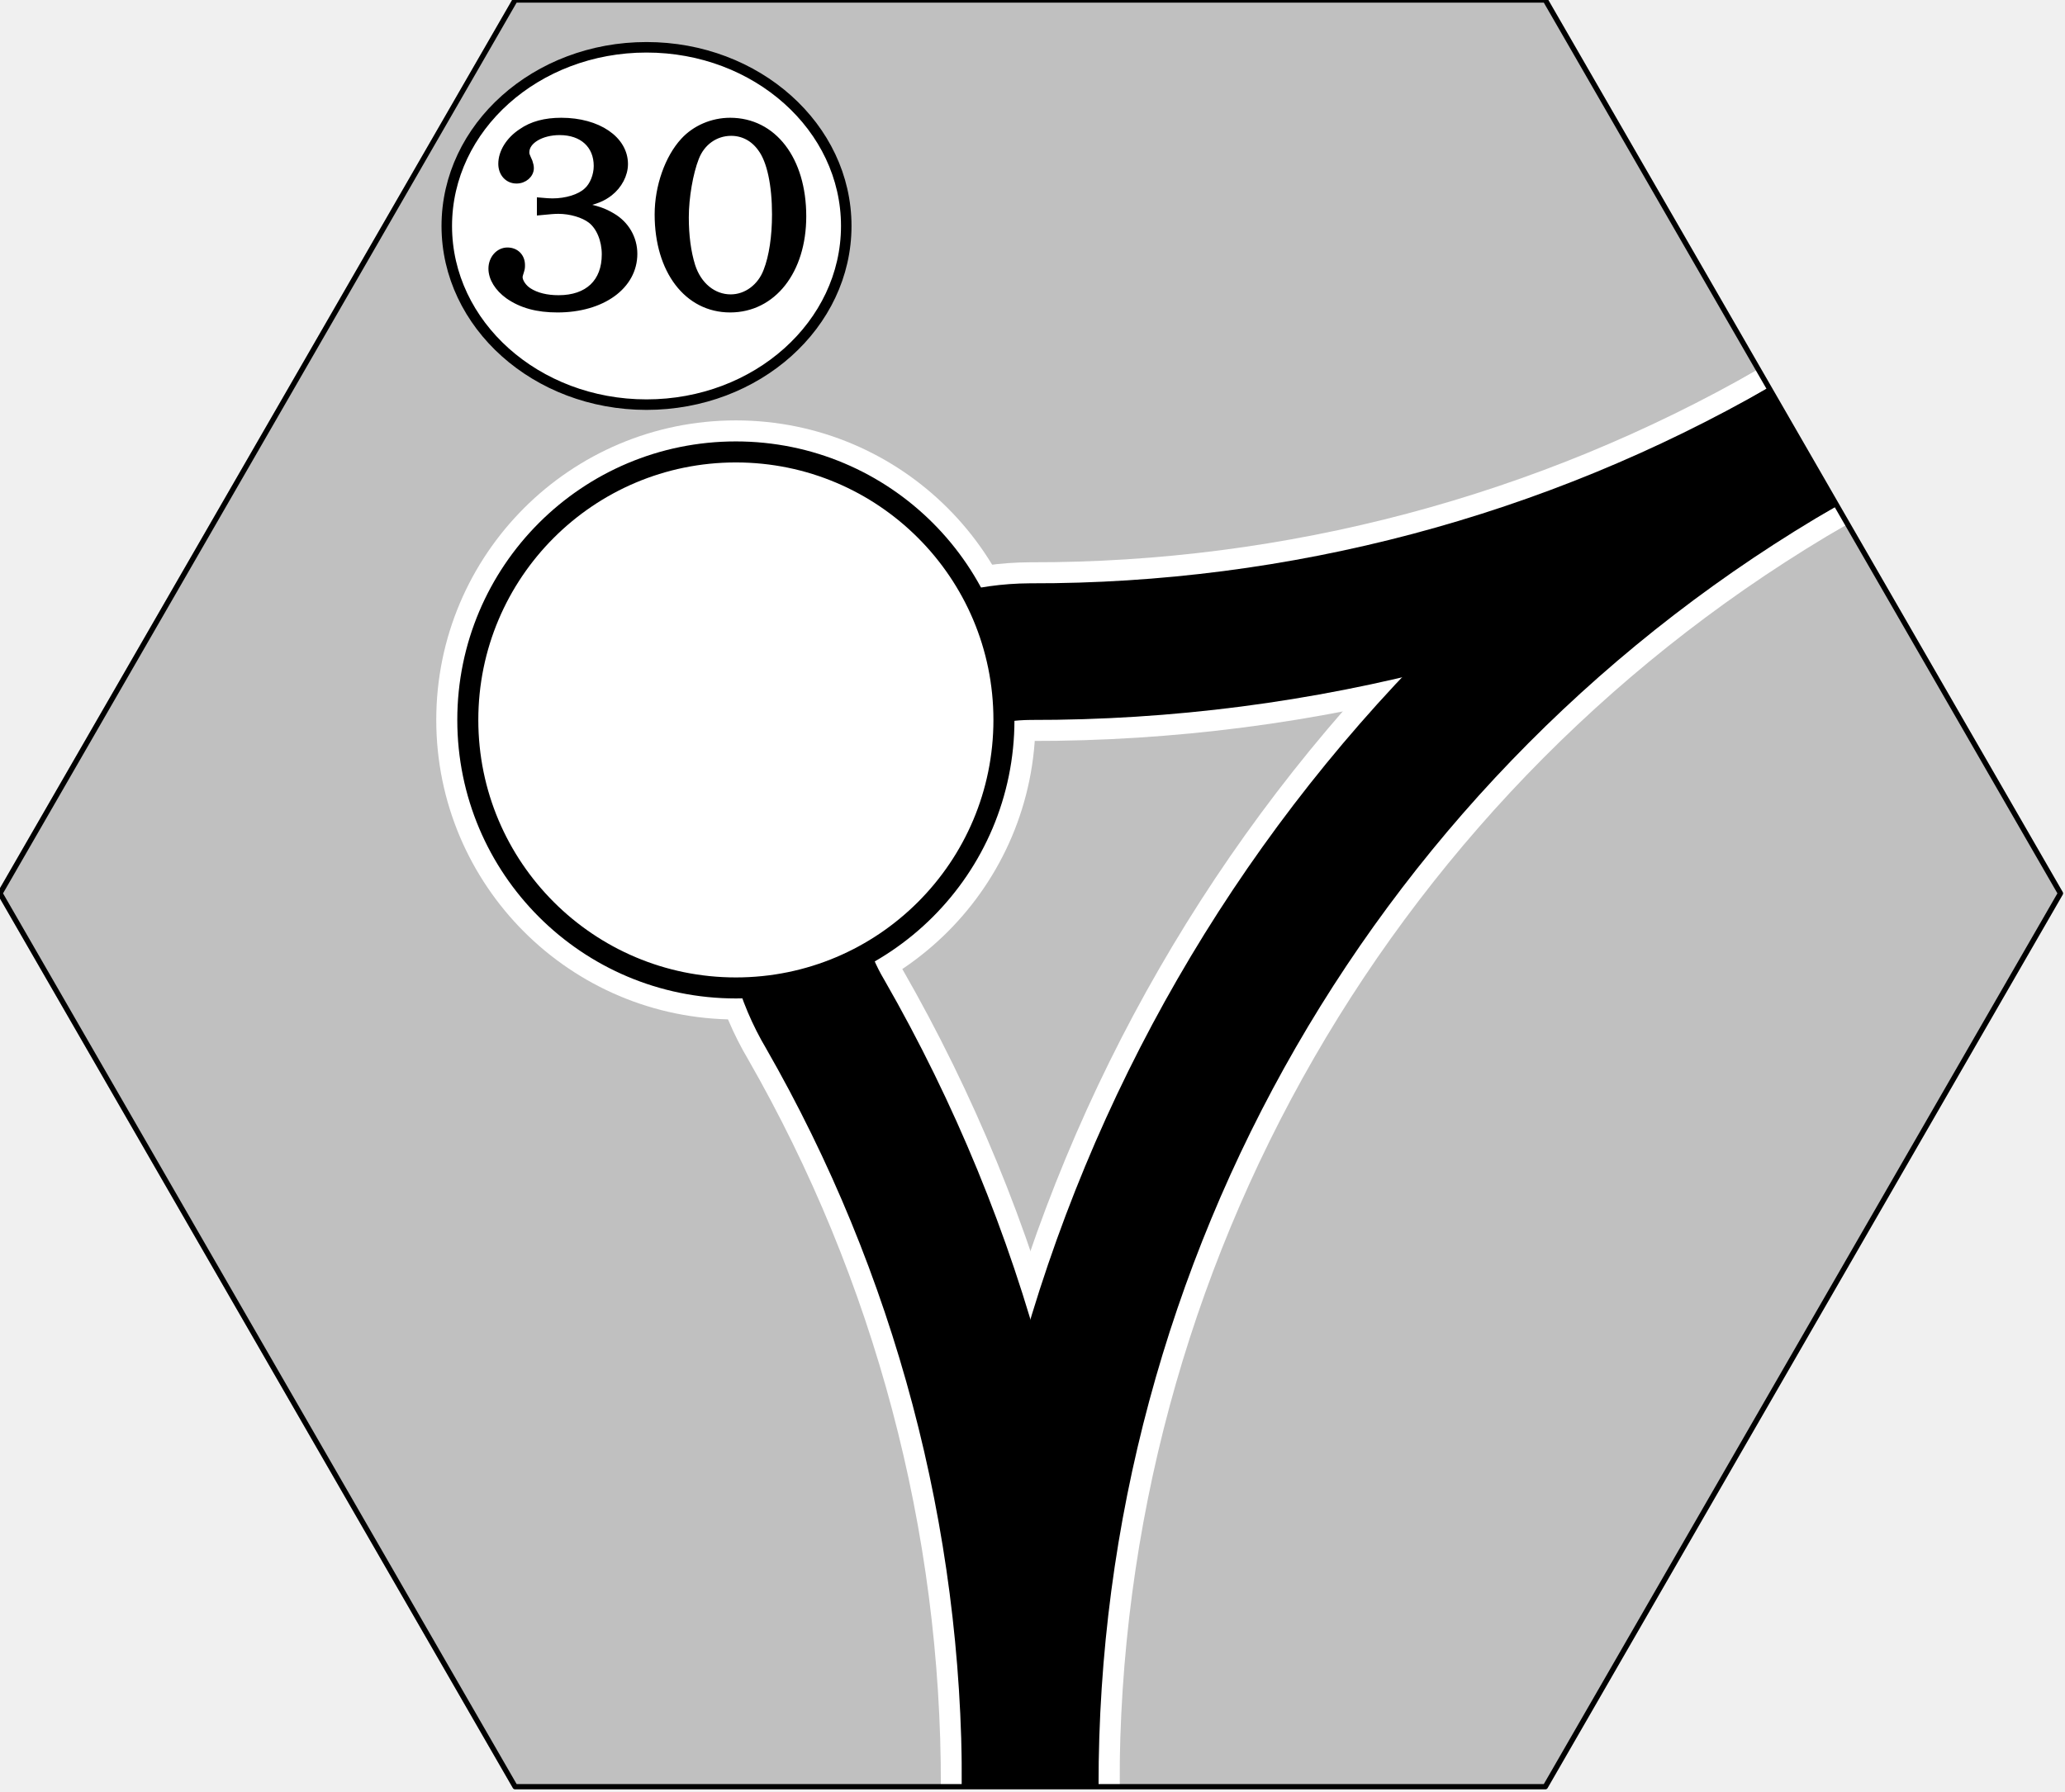
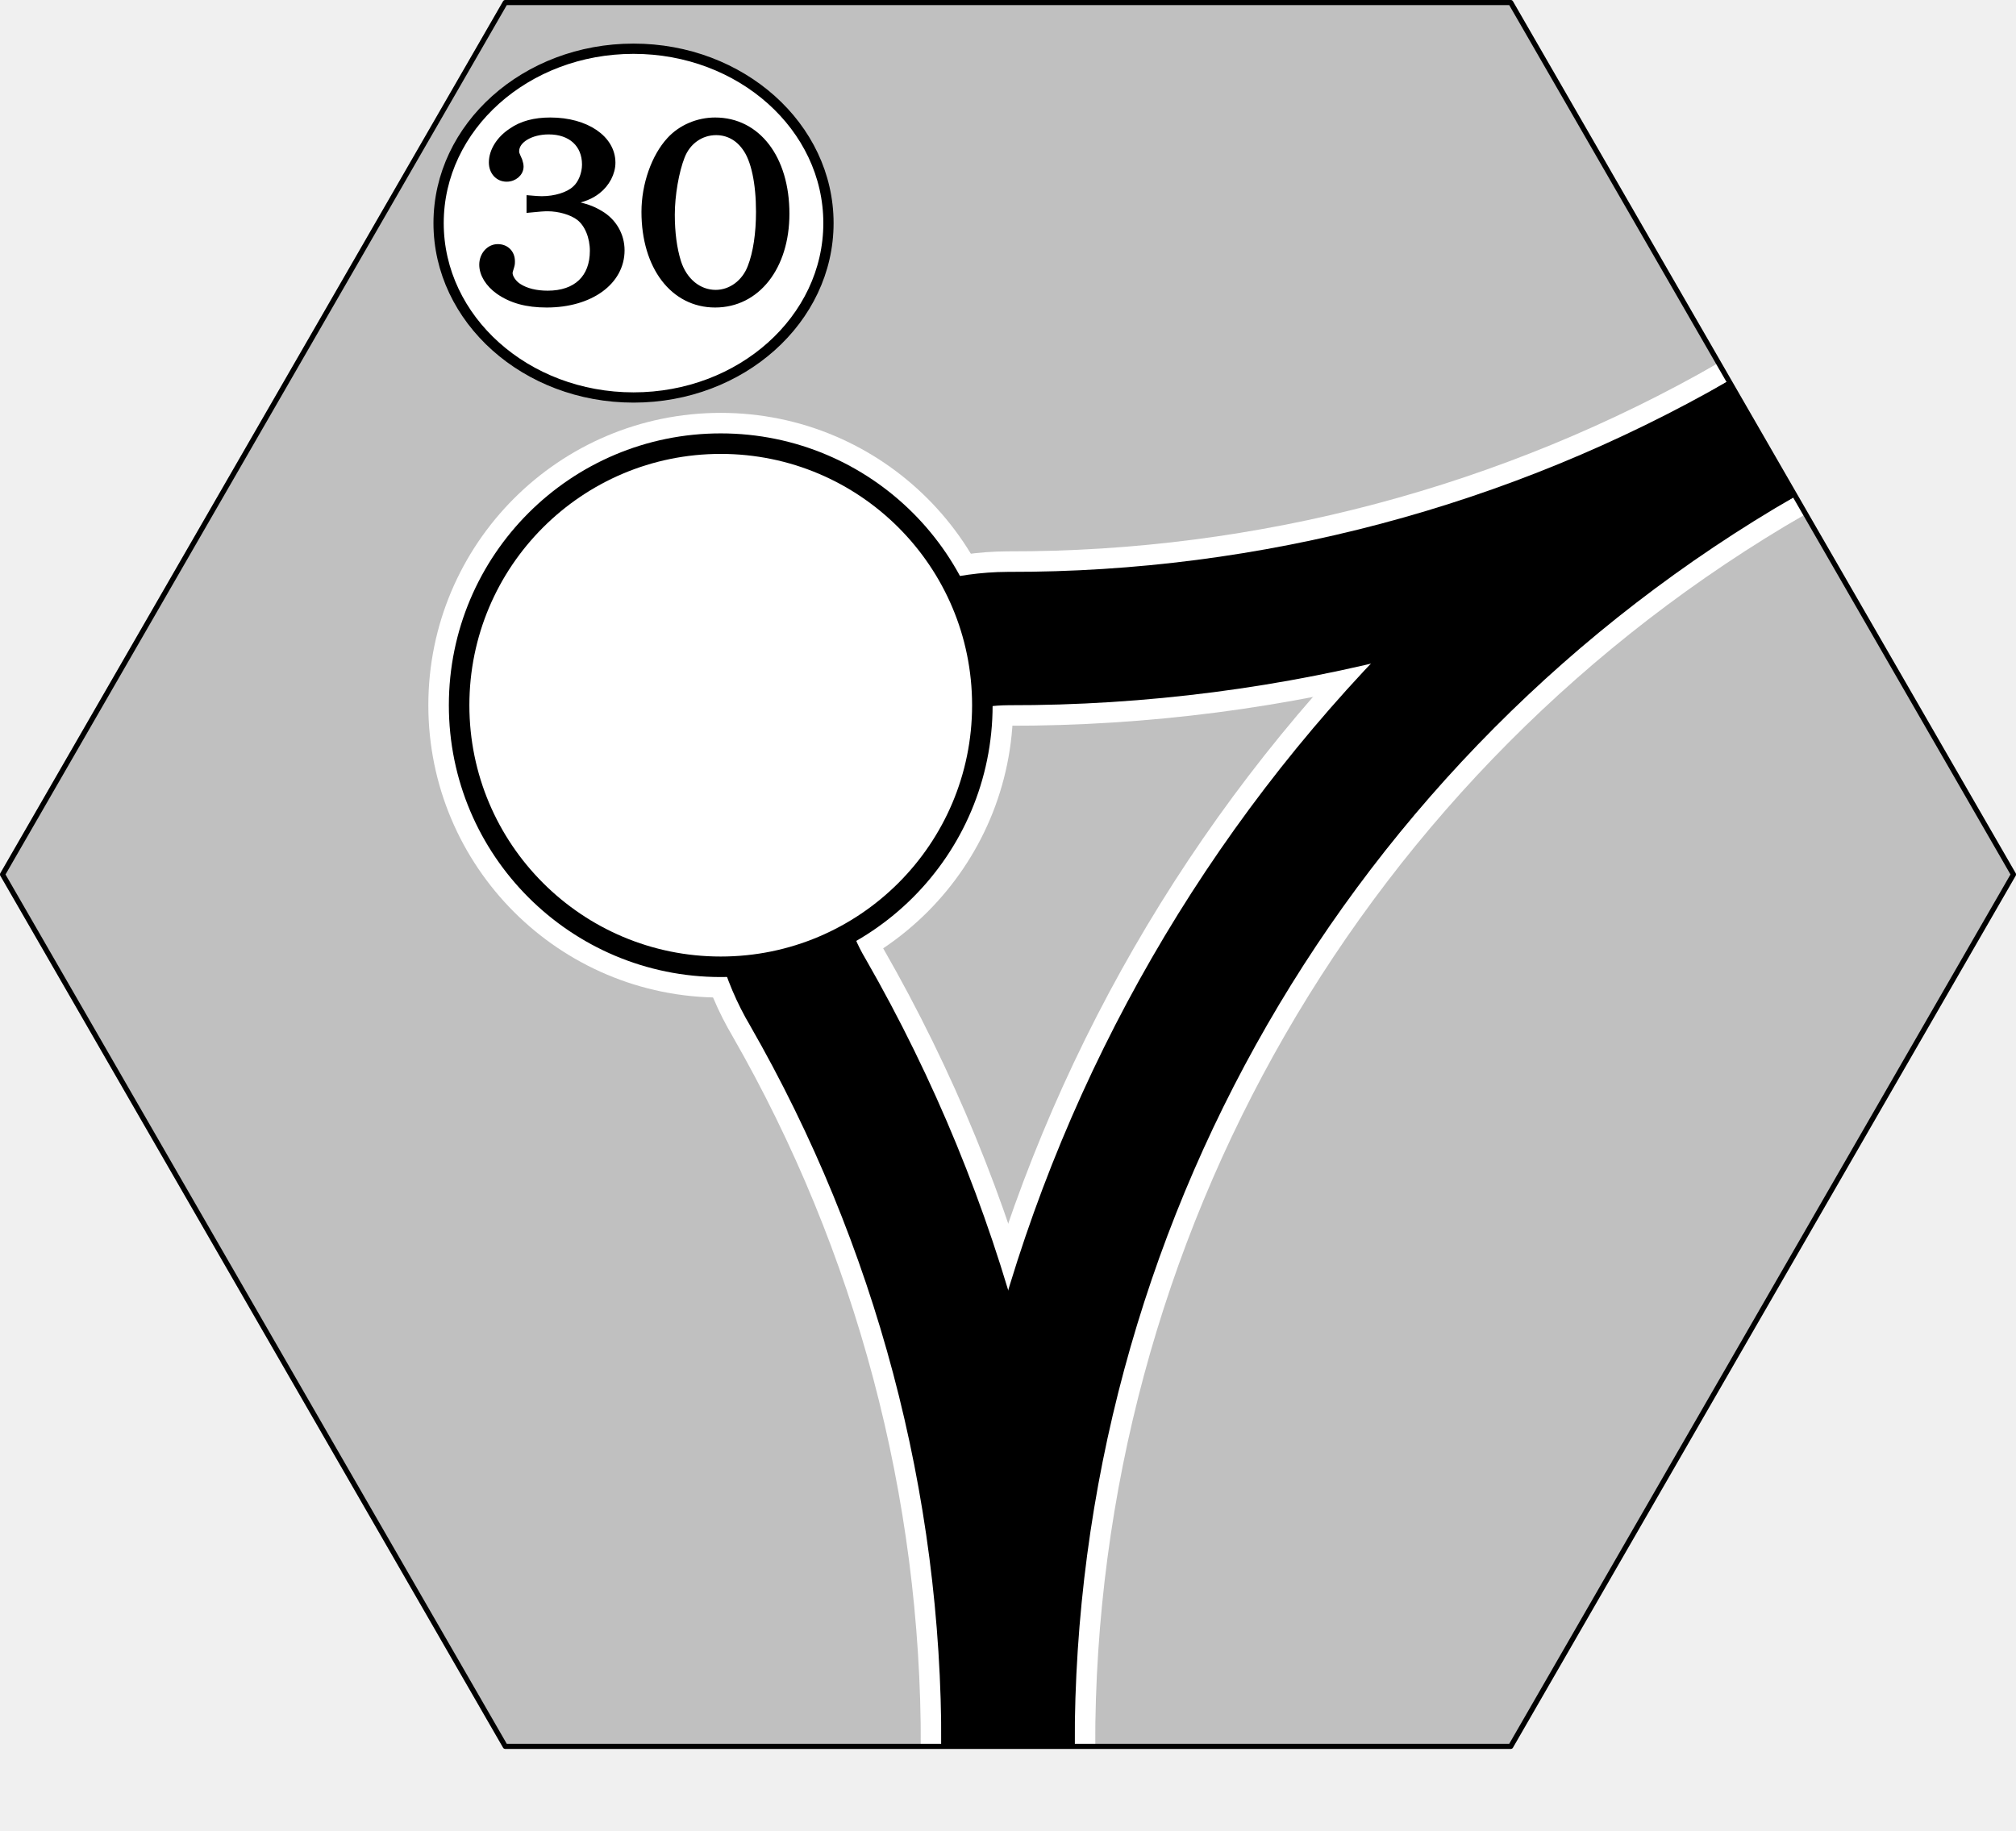
- <svg xmlns="http://www.w3.org/2000/svg" version="1.1">
-   <path d=" M 98,0 L 294,0 L 392,170 L 294,340 L 98,340 L 0,170 Z" fill="#C0C0C0" stroke="#C0C0C0" stroke-width="1" stroke-linejoin="round" />
-   <circle cx="140" cy="137" r="51" fill="#FFFFFF" stroke="#FFFFFF" stroke-width="12" />
-   <path d="M 343,85 A 294,294 0 0,0 196,340" fill="none" stroke="#FFFFFF" stroke-width="34" stroke-linecap="butt" stroke-linejoin="round" />
-   <path d="M 343,85 A 294,294 0 0,1 196,124 A 45,45 0 0,0 157,147" fill="none" stroke="#FFFFFF" stroke-width="34" stroke-linecap="butt" stroke-linejoin="round" />
-   <path d="M 196,340 A 294,294 0 0,0 157,193 A 45,45 0 0,1 157,147" fill="none" stroke="#FFFFFF" stroke-width="34" stroke-linecap="butt" stroke-linejoin="round" />
-   <path d="M 343,85 A 294,294 0 0,0 196,340" fill="none" stroke="#000000" stroke-width="26" stroke-linecap="butt" stroke-linejoin="round" />
-   <path d="M 343,85 A 294,294 0 0,1 196,124 A 45,45 0 0,0 157,147" fill="none" stroke="#000000" stroke-width="26" stroke-linecap="butt" stroke-linejoin="round" />
-   <path d="M 196,340 A 294,294 0 0,0 157,193 A 45,45 0 0,1 157,147" fill="none" stroke="#000000" stroke-width="26" stroke-linecap="butt" stroke-linejoin="round" />
-   <circle cx="140" cy="137" r="51" fill="#FFFFFF" stroke="#000000" stroke-width="4" />
-   <ellipse rx="38" ry="34" cx="123" cy="43" fill="#FFFFFF" stroke="#000000" stroke-width="2" stroke-linejoin="round" />
-   <text x="123" y="43" dy="0.3em" fill="#000000" stroke="#000000" text-anchor="middle" font-family="Bookman Old Style" font-size="51">30</text>
-   <path d=" M 98,0 L 294,0 L 392,170 L 294,340 L 98,340 L 0,170 Z" fill="none" stroke="black" stroke-width="1" stroke-linejoin="round" />
+ <svg xmlns="http://www.w3.org/2000/svg" height="357" width="393" id="svg26" version="1.1">
+   <defs id="defs30" />
+   <path id="path2" stroke-linejoin="round" stroke-width="1" stroke="#c0c0c0" fill="#c0c0c0" d="M 98.5,0.5 H 294.5 l 98,170 -98,170 H 98.5 L 0.5,170.5 Z" />
+   <circle id="circle4" stroke-width="12" stroke="#ffffff" fill="#ffffff" r="51" cy="137.5" cx="140.5" />
+   <path id="path6" stroke-linejoin="round" stroke-linecap="butt" stroke-width="34" stroke="#ffffff" fill="none" d="m 343.5,85.5 a 294,294 0 0 0 -147,255" />
+   <path id="path8" stroke-linejoin="round" stroke-linecap="butt" stroke-width="34" stroke="#ffffff" fill="none" d="m 343.5,85.5 a 294,294 0 0 1 -147,39 45,45 0 0 0 -39,23" />
+   <path id="path10" stroke-linejoin="round" stroke-linecap="butt" stroke-width="34" stroke="#ffffff" fill="none" d="m 196.5,340.5 a 294,294 0 0 0 -39,-147 45,45 0 0 1 0,-46" />
+   <path id="path12" stroke-linejoin="round" stroke-linecap="butt" stroke-width="26" stroke="#000000" fill="none" d="m 343.5,85.5 a 294,294 0 0 0 -147,255" />
+   <path id="path14" stroke-linejoin="round" stroke-linecap="butt" stroke-width="26" stroke="#000000" fill="none" d="m 343.5,85.5 a 294,294 0 0 1 -147,39 45,45 0 0 0 -39,23" />
+   <path id="path16" stroke-linejoin="round" stroke-linecap="butt" stroke-width="26" stroke="#000000" fill="none" d="m 196.5,340.5 a 294,294 0 0 0 -39,-147 45,45 0 0 1 0,-46" />
+   <circle id="circle18" stroke-width="4" stroke="#000000" fill="#ffffff" r="51" cy="137.5" cx="140.5" />
+   <ellipse id="ellipse20" stroke-linejoin="round" stroke-width="2" stroke="#000000" fill="#ffffff" cy="43.5" cx="123.5" ry="34" rx="38" />
+   <text id="text22" font-size="51px" font-family="'Bookman Old Style'" text-anchor="middle" stroke="#000000" fill="#000000" dy="15.3" y="43.5" x="123.5">30</text>
+   <path id="path24" stroke-linejoin="round" stroke-width="1" stroke="#000000" fill="none" d="M 98.5,0.5 H 294.5 l 98,170 -98,170 H 98.5 L 0.5,170.5 Z" />
</svg>
